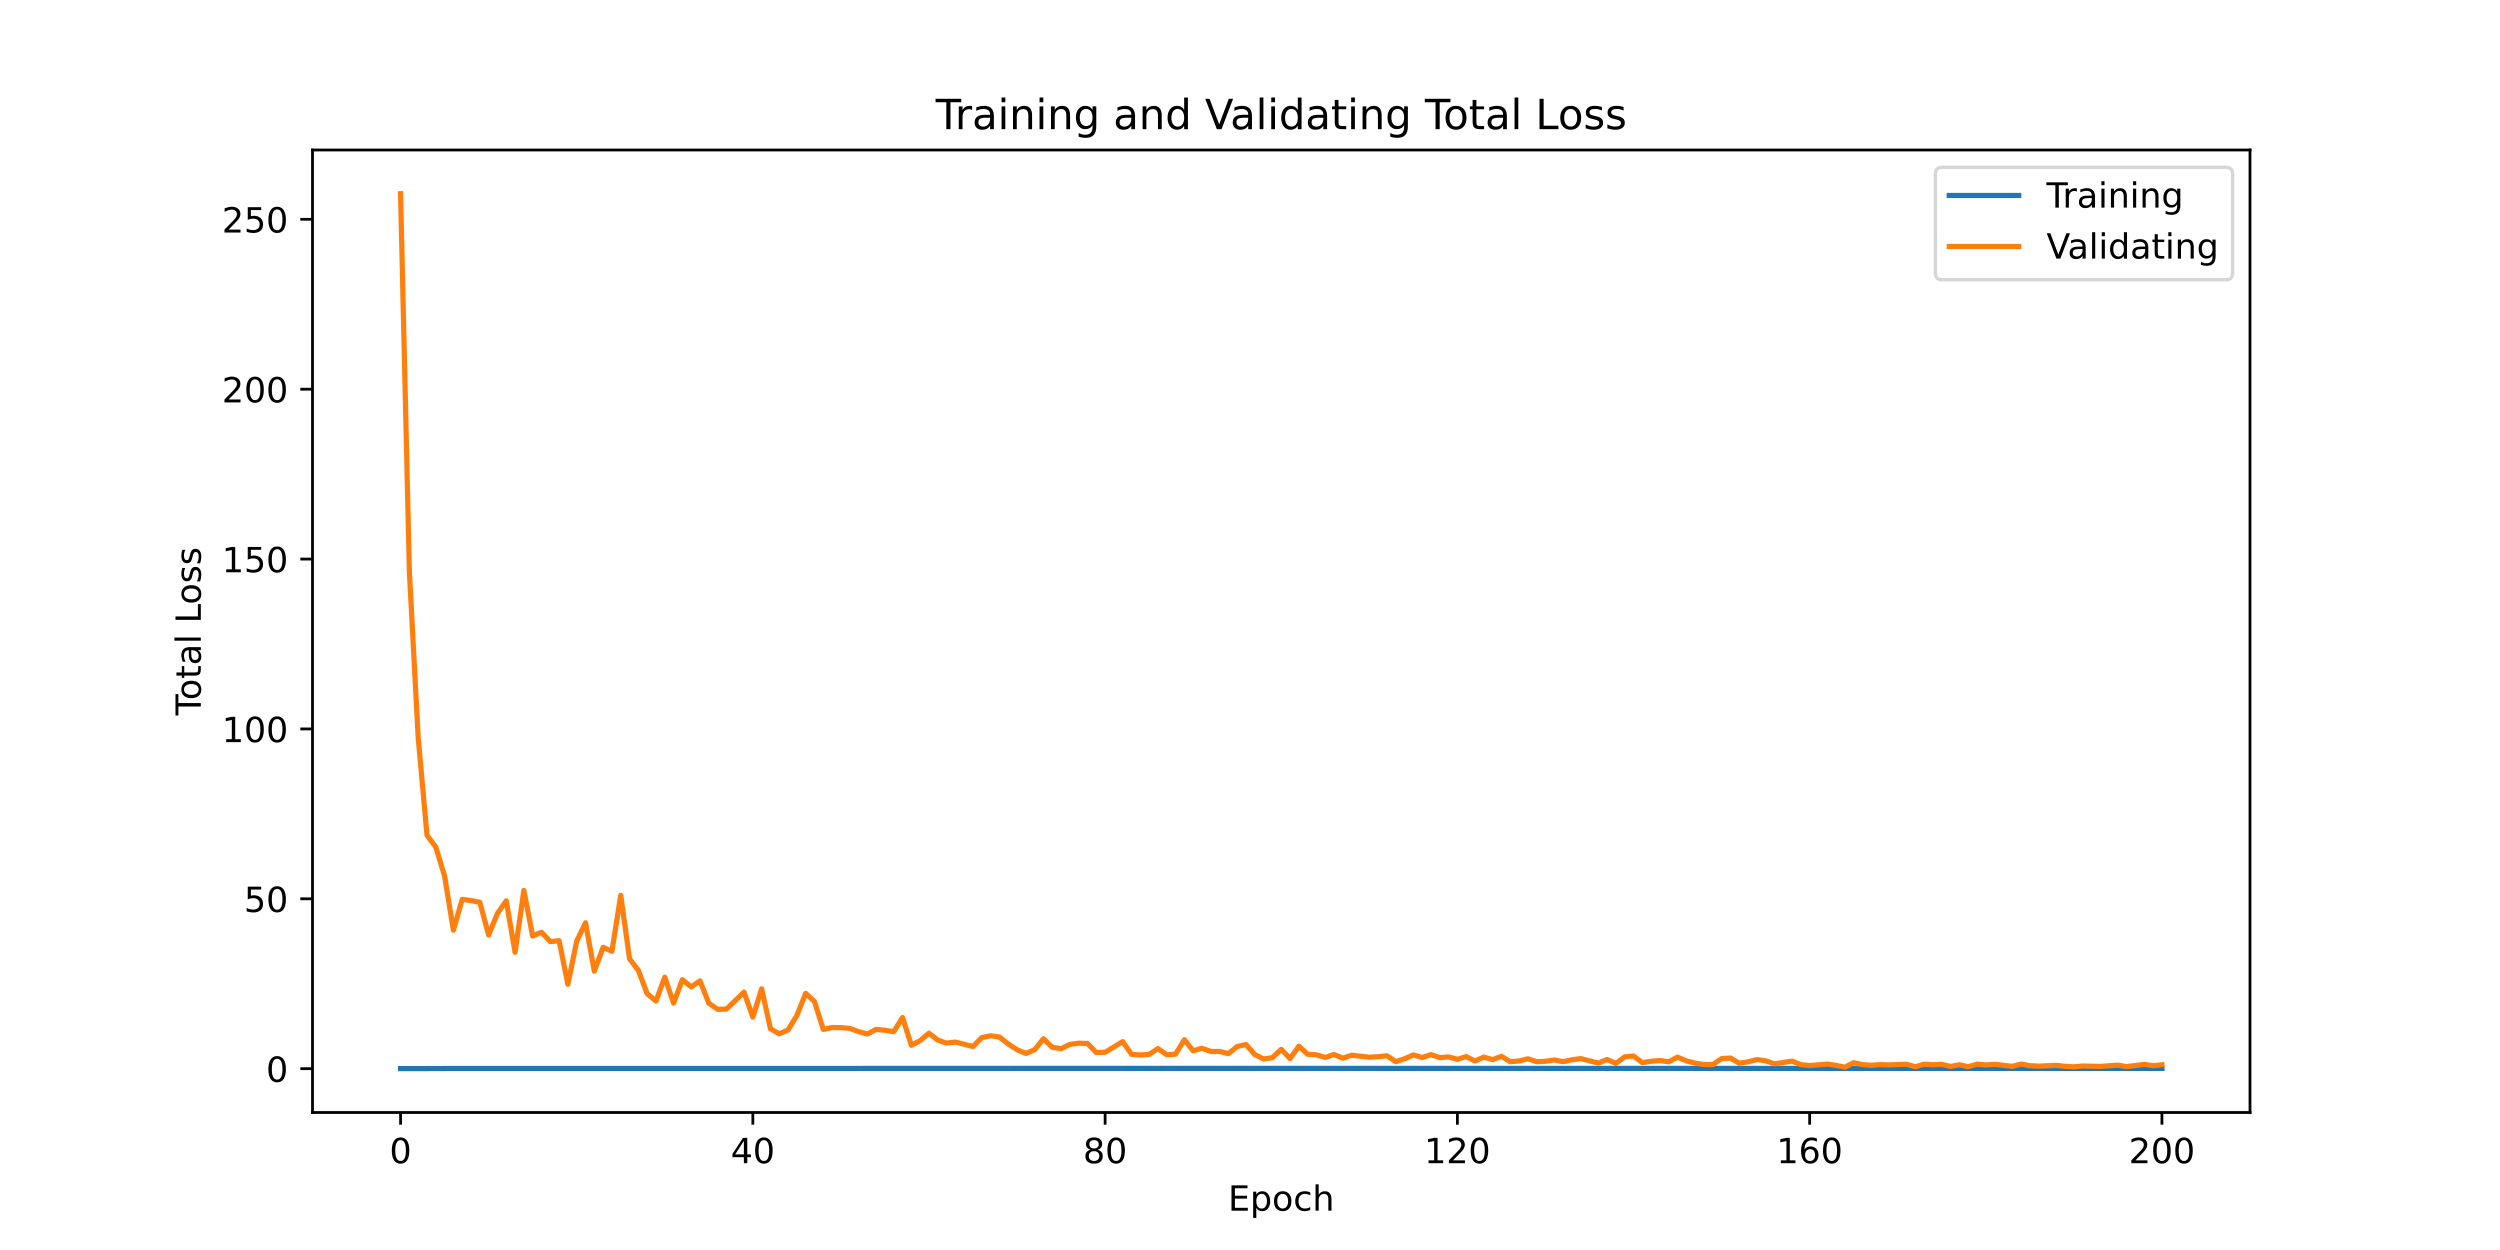
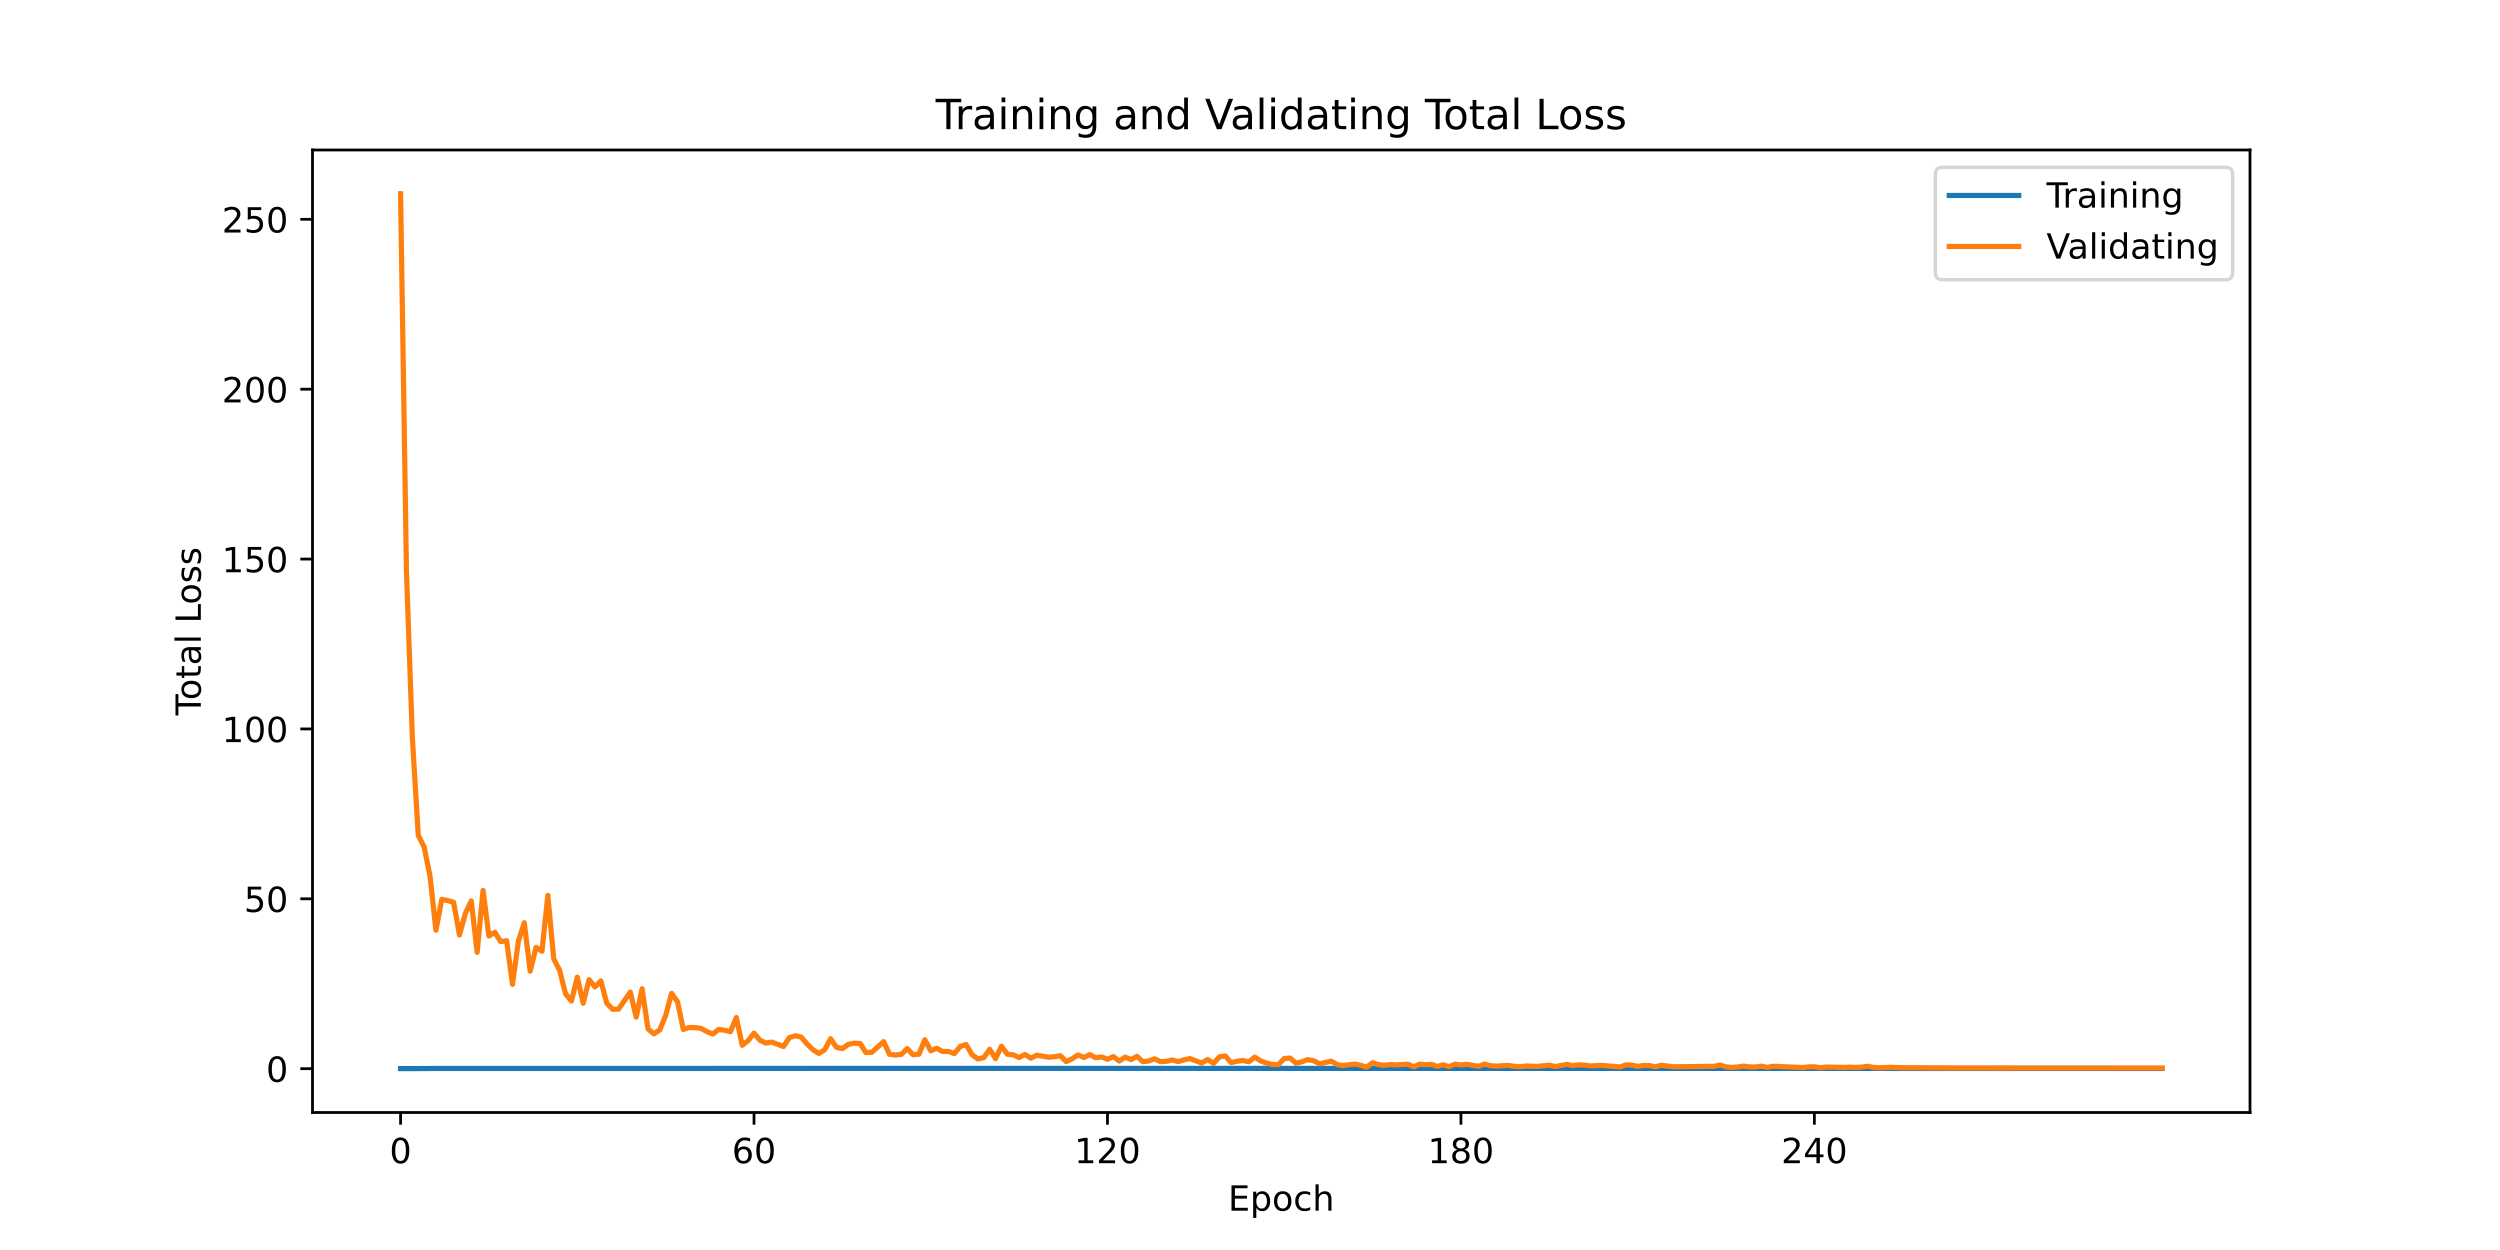
<svg xmlns="http://www.w3.org/2000/svg" xmlns:xlink="http://www.w3.org/1999/xlink" width="720pt" height="360pt" viewBox="0 0 720 360" version="1.1">
  <defs>
    <style type="text/css">*{stroke-linejoin: round; stroke-linecap: butt}</style>
  </defs>
  <g id="figure_1">
    <g id="patch_1">
      <path d="M 0 360  L 720 360  L 720 0  L 0 0  z " style="fill: #ffffff" />
    </g>
    <g id="axes_1">
      <g id="patch_2">
        <path d="M 90 320.4  L 648 320.4  L 648 43.2  L 90 43.2  z " style="fill: #ffffff" />
      </g>
      <g id="matplotlib.axis_1">
        <g id="xtick_1">
          <g id="line2d_1">
            <defs>
-               <path id="md6b6654747" d="M 0 0  L 0 3.5  " style="stroke: #000000; stroke-width: 0.8" />
+               <path id="m1288b225a9" d="M 0 0  L 0 3.5  " style="stroke: #000000; stroke-width: 0.8" />
            </defs>
            <g>
-               <use xlink:href="#md6b6654747" x="115.364" y="320.4" style="stroke: #000000; stroke-width: 0.8" />
+               <use xlink:href="#m1288b225a9" x="115.364" y="320.4" style="stroke: #000000; stroke-width: 0.8" />
            </g>
          </g>
          <g id="text_1">
            <g transform="translate(112.1824 334.9984) scale(0.1 -0.1)">
              <defs>
                <path id="DejaVuSans-30" d="M 2034 4250  Q 1547 4250 1301 3770  Q 1056 3291 1056 2328  Q 1056 1369 1301 889  Q 1547 409 2034 409  Q 2525 409 2770 889  Q 3016 1369 3016 2328  Q 3016 3291 2770 3770  Q 2525 4250 2034 4250  z M 2034 4750  Q 2819 4750 3233 4129  Q 3647 3509 3647 2328  Q 3647 1150 3233 529  Q 2819 -91 2034 -91  Q 1250 -91 836 529  Q 422 1150 422 2328  Q 422 3509 836 4129  Q 1250 4750 2034 4750  z " transform="scale(0.015625)" />
              </defs>
              <use xlink:href="#DejaVuSans-30" />
            </g>
          </g>
        </g>
        <g id="xtick_2">
          <g id="line2d_2">
            <g>
-               <use xlink:href="#md6b6654747" x="216.818" y="320.4" style="stroke: #000000; stroke-width: 0.8" />
+               <use xlink:href="#m1288b225a9" x="217.157" y="320.4" style="stroke: #000000; stroke-width: 0.8" />
            </g>
          </g>
          <g id="text_2">
-             <g transform="translate(210.4557 334.9984) scale(0.1 -0.1)">
-               <defs>
-                 <path id="DejaVuSans-34" d="M 2419 4116  L 825 1625  L 2419 1625  L 2419 4116  z M 2253 4666  L 3047 4666  L 3047 1625  L 3713 1625  L 3713 1100  L 3047 1100  L 3047 0  L 2419 0  L 2419 1100  L 313 1100  L 313 1709  L 2253 4666  z " transform="scale(0.015625)" />
-               </defs>
-               <use xlink:href="#DejaVuSans-34" />
+             <g transform="translate(210.795 334.9984) scale(0.1 -0.1)">
+               <defs>
+                 <path id="DejaVuSans-36" d="M 2113 2584  Q 1688 2584 1439 2293  Q 1191 2003 1191 1497  Q 1191 994 1439 701  Q 1688 409 2113 409  Q 2538 409 2786 701  Q 3034 994 3034 1497  Q 3034 2003 2786 2293  Q 2538 2584 2113 2584  z M 3366 4563  L 3366 3988  Q 3128 4100 2886 4159  Q 2644 4219 2406 4219  Q 1781 4219 1451 3797  Q 1122 3375 1075 2522  Q 1259 2794 1537 2939  Q 1816 3084 2150 3084  Q 2853 3084 3261 2657  Q 3669 2231 3669 1497  Q 3669 778 3244 343  Q 2819 -91 2113 -91  Q 1303 -91 875 529  Q 447 1150 447 2328  Q 447 3434 972 4092  Q 1497 4750 2381 4750  Q 2619 4750 2861 4703  Q 3103 4656 3366 4563  z " transform="scale(0.015625)" />
+               </defs>
+               <use xlink:href="#DejaVuSans-36" />
              <use xlink:href="#DejaVuSans-30" transform="translate(63.62305 0)" />
            </g>
          </g>
        </g>
        <g id="xtick_3">
          <g id="line2d_3">
            <g>
-               <use xlink:href="#md6b6654747" x="318.273" y="320.4" style="stroke: #000000; stroke-width: 0.8" />
+               <use xlink:href="#m1288b225a9" x="318.951" y="320.4" style="stroke: #000000; stroke-width: 0.8" />
            </g>
          </g>
          <g id="text_3">
-             <g transform="translate(311.9102 334.9984) scale(0.1 -0.1)">
-               <defs>
-                 <path id="DejaVuSans-38" d="M 2034 2216  Q 1584 2216 1326 1975  Q 1069 1734 1069 1313  Q 1069 891 1326 650  Q 1584 409 2034 409  Q 2484 409 2743 651  Q 3003 894 3003 1313  Q 3003 1734 2745 1975  Q 2488 2216 2034 2216  z M 1403 2484  Q 997 2584 770 2862  Q 544 3141 544 3541  Q 544 4100 942 4425  Q 1341 4750 2034 4750  Q 2731 4750 3128 4425  Q 3525 4100 3525 3541  Q 3525 3141 3298 2862  Q 3072 2584 2669 2484  Q 3125 2378 3379 2068  Q 3634 1759 3634 1313  Q 3634 634 3220 271  Q 2806 -91 2034 -91  Q 1263 -91 848 271  Q 434 634 434 1313  Q 434 1759 690 2068  Q 947 2378 1403 2484  z M 1172 3481  Q 1172 3119 1398 2916  Q 1625 2713 2034 2713  Q 2441 2713 2670 2916  Q 2900 3119 2900 3481  Q 2900 3844 2670 4047  Q 2441 4250 2034 4250  Q 1625 4250 1398 4047  Q 1172 3844 1172 3481  z " transform="scale(0.015625)" />
-               </defs>
-               <use xlink:href="#DejaVuSans-38" />
-               <use xlink:href="#DejaVuSans-30" transform="translate(63.62305 0)" />
+             <g transform="translate(309.4076 334.9984) scale(0.1 -0.1)">
+               <defs>
+                 <path id="DejaVuSans-31" d="M 794 531  L 1825 531  L 1825 4091  L 703 3866  L 703 4441  L 1819 4666  L 2450 4666  L 2450 531  L 3481 531  L 3481 0  L 794 0  L 794 531  z " transform="scale(0.015625)" />
+                 <path id="DejaVuSans-32" d="M 1228 531  L 3431 531  L 3431 0  L 469 0  L 469 531  Q 828 903 1448 1529  Q 2069 2156 2228 2338  Q 2531 2678 2651 2914  Q 2772 3150 2772 3378  Q 2772 3750 2511 3984  Q 2250 4219 1831 4219  Q 1534 4219 1204 4116  Q 875 4013 500 3803  L 500 4441  Q 881 4594 1212 4672  Q 1544 4750 1819 4750  Q 2544 4750 2975 4387  Q 3406 4025 3406 3419  Q 3406 3131 3298 2873  Q 3191 2616 2906 2266  Q 2828 2175 2409 1742  Q 1991 1309 1228 531  z " transform="scale(0.015625)" />
+               </defs>
+               <use xlink:href="#DejaVuSans-31" />
+               <use xlink:href="#DejaVuSans-32" transform="translate(63.62305 0)" />
+               <use xlink:href="#DejaVuSans-30" transform="translate(127.2461 0)" />
            </g>
          </g>
        </g>
        <g id="xtick_4">
          <g id="line2d_4">
            <g>
-               <use xlink:href="#md6b6654747" x="419.727" y="320.4" style="stroke: #000000; stroke-width: 0.8" />
+               <use xlink:href="#m1288b225a9" x="420.745" y="320.4" style="stroke: #000000; stroke-width: 0.8" />
            </g>
          </g>
          <g id="text_4">
-             <g transform="translate(410.1835 334.9984) scale(0.1 -0.1)">
-               <defs>
-                 <path id="DejaVuSans-31" d="M 794 531  L 1825 531  L 1825 4091  L 703 3866  L 703 4441  L 1819 4666  L 2450 4666  L 2450 531  L 3481 531  L 3481 0  L 794 0  L 794 531  z " transform="scale(0.015625)" />
-                 <path id="DejaVuSans-32" d="M 1228 531  L 3431 531  L 3431 0  L 469 0  L 469 531  Q 828 903 1448 1529  Q 2069 2156 2228 2338  Q 2531 2678 2651 2914  Q 2772 3150 2772 3378  Q 2772 3750 2511 3984  Q 2250 4219 1831 4219  Q 1534 4219 1204 4116  Q 875 4013 500 3803  L 500 4441  Q 881 4594 1212 4672  Q 1544 4750 1819 4750  Q 2544 4750 2975 4387  Q 3406 4025 3406 3419  Q 3406 3131 3298 2873  Q 3191 2616 2906 2266  Q 2828 2175 2409 1742  Q 1991 1309 1228 531  z " transform="scale(0.015625)" />
+             <g transform="translate(411.2015 334.9984) scale(0.1 -0.1)">
+               <defs>
+                 <path id="DejaVuSans-38" d="M 2034 2216  Q 1584 2216 1326 1975  Q 1069 1734 1069 1313  Q 1069 891 1326 650  Q 1584 409 2034 409  Q 2484 409 2743 651  Q 3003 894 3003 1313  Q 3003 1734 2745 1975  Q 2488 2216 2034 2216  z M 1403 2484  Q 997 2584 770 2862  Q 544 3141 544 3541  Q 544 4100 942 4425  Q 1341 4750 2034 4750  Q 2731 4750 3128 4425  Q 3525 4100 3525 3541  Q 3525 3141 3298 2862  Q 3072 2584 2669 2484  Q 3125 2378 3379 2068  Q 3634 1759 3634 1313  Q 3634 634 3220 271  Q 2806 -91 2034 -91  Q 1263 -91 848 271  Q 434 634 434 1313  Q 434 1759 690 2068  Q 947 2378 1403 2484  z M 1172 3481  Q 1172 3119 1398 2916  Q 1625 2713 2034 2713  Q 2441 2713 2670 2916  Q 2900 3119 2900 3481  Q 2900 3844 2670 4047  Q 2441 4250 2034 4250  Q 1625 4250 1398 4047  Q 1172 3844 1172 3481  z " transform="scale(0.015625)" />
              </defs>
              <use xlink:href="#DejaVuSans-31" />
-               <use xlink:href="#DejaVuSans-32" transform="translate(63.62305 0)" />
+               <use xlink:href="#DejaVuSans-38" transform="translate(63.62305 0)" />
              <use xlink:href="#DejaVuSans-30" transform="translate(127.2461 0)" />
            </g>
          </g>
        </g>
        <g id="xtick_5">
          <g id="line2d_5">
            <g>
-               <use xlink:href="#md6b6654747" x="521.182" y="320.4" style="stroke: #000000; stroke-width: 0.8" />
+               <use xlink:href="#m1288b225a9" x="522.539" y="320.4" style="stroke: #000000; stroke-width: 0.8" />
            </g>
          </g>
          <g id="text_5">
-             <g transform="translate(511.6381 334.9984) scale(0.1 -0.1)">
-               <defs>
-                 <path id="DejaVuSans-36" d="M 2113 2584  Q 1688 2584 1439 2293  Q 1191 2003 1191 1497  Q 1191 994 1439 701  Q 1688 409 2113 409  Q 2538 409 2786 701  Q 3034 994 3034 1497  Q 3034 2003 2786 2293  Q 2538 2584 2113 2584  z M 3366 4563  L 3366 3988  Q 3128 4100 2886 4159  Q 2644 4219 2406 4219  Q 1781 4219 1451 3797  Q 1122 3375 1075 2522  Q 1259 2794 1537 2939  Q 1816 3084 2150 3084  Q 2853 3084 3261 2657  Q 3669 2231 3669 1497  Q 3669 778 3244 343  Q 2819 -91 2113 -91  Q 1303 -91 875 529  Q 447 1150 447 2328  Q 447 3434 972 4092  Q 1497 4750 2381 4750  Q 2619 4750 2861 4703  Q 3103 4656 3366 4563  z " transform="scale(0.015625)" />
-               </defs>
-               <use xlink:href="#DejaVuSans-31" />
-               <use xlink:href="#DejaVuSans-36" transform="translate(63.62305 0)" />
-               <use xlink:href="#DejaVuSans-30" transform="translate(127.2461 0)" />
-             </g>
-           </g>
-         </g>
-         <g id="xtick_6">
-           <g id="line2d_6">
-             <g>
-               <use xlink:href="#md6b6654747" x="622.636" y="320.4" style="stroke: #000000; stroke-width: 0.8" />
-             </g>
-           </g>
-           <g id="text_6">
-             <g transform="translate(613.0926 334.9984) scale(0.1 -0.1)">
+             <g transform="translate(512.9953 334.9984) scale(0.1 -0.1)">
+               <defs>
+                 <path id="DejaVuSans-34" d="M 2419 4116  L 825 1625  L 2419 1625  L 2419 4116  z M 2253 4666  L 3047 4666  L 3047 1625  L 3713 1625  L 3713 1100  L 3047 1100  L 3047 0  L 2419 0  L 2419 1100  L 313 1100  L 313 1709  L 2253 4666  z " transform="scale(0.015625)" />
+               </defs>
              <use xlink:href="#DejaVuSans-32" />
-               <use xlink:href="#DejaVuSans-30" transform="translate(63.62305 0)" />
-               <use xlink:href="#DejaVuSans-30" transform="translate(127.2461 0)" />
-             </g>
-           </g>
-         </g>
-         <g id="text_7">
+               <use xlink:href="#DejaVuSans-34" transform="translate(63.62305 0)" />
+               <use xlink:href="#DejaVuSans-30" transform="translate(127.2461 0)" />
+             </g>
+           </g>
+         </g>
+         <g id="text_6">
          <g transform="translate(353.6891 348.6766) scale(0.1 -0.1)">
            <defs>
              <path id="DejaVuSans-45" d="M 628 4666  L 3578 4666  L 3578 4134  L 1259 4134  L 1259 2753  L 3481 2753  L 3481 2222  L 1259 2222  L 1259 531  L 3634 531  L 3634 0  L 628 0  L 628 4666  z " transform="scale(0.015625)" />
              <path id="DejaVuSans-70" d="M 1159 525  L 1159 -1331  L 581 -1331  L 581 3500  L 1159 3500  L 1159 2969  Q 1341 3281 1617 3432  Q 1894 3584 2278 3584  Q 2916 3584 3314 3078  Q 3713 2572 3713 1747  Q 3713 922 3314 415  Q 2916 -91 2278 -91  Q 1894 -91 1617 61  Q 1341 213 1159 525  z M 3116 1747  Q 3116 2381 2855 2742  Q 2594 3103 2138 3103  Q 1681 3103 1420 2742  Q 1159 2381 1159 1747  Q 1159 1113 1420 752  Q 1681 391 2138 391  Q 2594 391 2855 752  Q 3116 1113 3116 1747  z " transform="scale(0.015625)" />
              <path id="DejaVuSans-6f" d="M 1959 3097  Q 1497 3097 1228 2736  Q 959 2375 959 1747  Q 959 1119 1226 758  Q 1494 397 1959 397  Q 2419 397 2687 759  Q 2956 1122 2956 1747  Q 2956 2369 2687 2733  Q 2419 3097 1959 3097  z M 1959 3584  Q 2709 3584 3137 3096  Q 3566 2609 3566 1747  Q 3566 888 3137 398  Q 2709 -91 1959 -91  Q 1206 -91 779 398  Q 353 888 353 1747  Q 353 2609 779 3096  Q 1206 3584 1959 3584  z " transform="scale(0.015625)" />
              <path id="DejaVuSans-63" d="M 3122 3366  L 3122 2828  Q 2878 2963 2633 3030  Q 2388 3097 2138 3097  Q 1578 3097 1268 2742  Q 959 2388 959 1747  Q 959 1106 1268 751  Q 1578 397 2138 397  Q 2388 397 2633 464  Q 2878 531 3122 666  L 3122 134  Q 2881 22 2623 -34  Q 2366 -91 2075 -91  Q 1284 -91 818 406  Q 353 903 353 1747  Q 353 2603 823 3093  Q 1294 3584 2113 3584  Q 2378 3584 2631 3529  Q 2884 3475 3122 3366  z " transform="scale(0.015625)" />
              <path id="DejaVuSans-68" d="M 3513 2113  L 3513 0  L 2938 0  L 2938 2094  Q 2938 2591 2744 2837  Q 2550 3084 2163 3084  Q 1697 3084 1428 2787  Q 1159 2491 1159 1978  L 1159 0  L 581 0  L 581 4863  L 1159 4863  L 1159 2956  Q 1366 3272 1645 3428  Q 1925 3584 2291 3584  Q 2894 3584 3203 3211  Q 3513 2838 3513 2113  z " transform="scale(0.015625)" />
            </defs>
            <use xlink:href="#DejaVuSans-45" />
            <use xlink:href="#DejaVuSans-70" transform="translate(63.18359 0)" />
            <use xlink:href="#DejaVuSans-6f" transform="translate(126.6602 0)" />
            <use xlink:href="#DejaVuSans-63" transform="translate(187.8418 0)" />
            <use xlink:href="#DejaVuSans-68" transform="translate(242.8223 0)" />
          </g>
        </g>
      </g>
      <g id="matplotlib.axis_2">
        <g id="ytick_1">
-           <g id="line2d_7">
+           <g id="line2d_6">
            <defs>
-               <path id="m0239dfe356" d="M 0 0  L -3.5 0  " style="stroke: #000000; stroke-width: 0.8" />
+               <path id="m88deb7263e" d="M 0 0  L -3.5 0  " style="stroke: #000000; stroke-width: 0.8" />
            </defs>
            <g>
-               <use xlink:href="#m0239dfe356" x="90" y="307.774" style="stroke: #000000; stroke-width: 0.8" />
-             </g>
-           </g>
-           <g id="text_8">
+               <use xlink:href="#m88deb7263e" x="90" y="307.774" style="stroke: #000000; stroke-width: 0.8" />
+             </g>
+           </g>
+           <g id="text_7">
            <g transform="translate(76.6375 311.5735) scale(0.1 -0.1)">
              <use xlink:href="#DejaVuSans-30" />
            </g>
          </g>
        </g>
        <g id="ytick_2">
-           <g id="line2d_8">
-             <g>
-               <use xlink:href="#m0239dfe356" x="90" y="258.852" style="stroke: #000000; stroke-width: 0.8" />
-             </g>
-           </g>
-           <g id="text_9">
+           <g id="line2d_7">
+             <g>
+               <use xlink:href="#m88deb7263e" x="90" y="258.852" style="stroke: #000000; stroke-width: 0.8" />
+             </g>
+           </g>
+           <g id="text_8">
            <g transform="translate(70.275 262.6509) scale(0.1 -0.1)">
              <defs>
                <path id="DejaVuSans-35" d="M 691 4666  L 3169 4666  L 3169 4134  L 1269 4134  L 1269 2991  Q 1406 3038 1543 3061  Q 1681 3084 1819 3084  Q 2600 3084 3056 2656  Q 3513 2228 3513 1497  Q 3513 744 3044 326  Q 2575 -91 1722 -91  Q 1428 -91 1123 -41  Q 819 9 494 109  L 494 744  Q 775 591 1075 516  Q 1375 441 1709 441  Q 2250 441 2565 725  Q 2881 1009 2881 1497  Q 2881 1984 2565 2268  Q 2250 2553 1709 2553  Q 1456 2553 1204 2497  Q 953 2441 691 2322  L 691 4666  z " transform="scale(0.015625)" />
              </defs>
              <use xlink:href="#DejaVuSans-35" />
              <use xlink:href="#DejaVuSans-30" transform="translate(63.62305 0)" />
            </g>
          </g>
        </g>
        <g id="ytick_3">
-           <g id="line2d_9">
-             <g>
-               <use xlink:href="#m0239dfe356" x="90" y="209.929" style="stroke: #000000; stroke-width: 0.8" />
-             </g>
-           </g>
-           <g id="text_10">
+           <g id="line2d_8">
+             <g>
+               <use xlink:href="#m88deb7263e" x="90" y="209.929" style="stroke: #000000; stroke-width: 0.8" />
+             </g>
+           </g>
+           <g id="text_9">
            <g transform="translate(63.9125 213.7283) scale(0.1 -0.1)">
              <use xlink:href="#DejaVuSans-31" />
              <use xlink:href="#DejaVuSans-30" transform="translate(63.62305 0)" />
              <use xlink:href="#DejaVuSans-30" transform="translate(127.2461 0)" />
            </g>
          </g>
        </g>
        <g id="ytick_4">
-           <g id="line2d_10">
-             <g>
-               <use xlink:href="#m0239dfe356" x="90" y="161.007" style="stroke: #000000; stroke-width: 0.8" />
-             </g>
-           </g>
-           <g id="text_11">
+           <g id="line2d_9">
+             <g>
+               <use xlink:href="#m88deb7263e" x="90" y="161.007" style="stroke: #000000; stroke-width: 0.8" />
+             </g>
+           </g>
+           <g id="text_10">
            <g transform="translate(63.9125 164.8058) scale(0.1 -0.1)">
              <use xlink:href="#DejaVuSans-31" />
              <use xlink:href="#DejaVuSans-35" transform="translate(63.62305 0)" />
              <use xlink:href="#DejaVuSans-30" transform="translate(127.2461 0)" />
            </g>
          </g>
        </g>
        <g id="ytick_5">
-           <g id="line2d_11">
-             <g>
-               <use xlink:href="#m0239dfe356" x="90" y="112.084" style="stroke: #000000; stroke-width: 0.8" />
-             </g>
-           </g>
-           <g id="text_12">
+           <g id="line2d_10">
+             <g>
+               <use xlink:href="#m88deb7263e" x="90" y="112.084" style="stroke: #000000; stroke-width: 0.8" />
+             </g>
+           </g>
+           <g id="text_11">
            <g transform="translate(63.9125 115.8832) scale(0.1 -0.1)">
              <use xlink:href="#DejaVuSans-32" />
              <use xlink:href="#DejaVuSans-30" transform="translate(63.62305 0)" />
              <use xlink:href="#DejaVuSans-30" transform="translate(127.2461 0)" />
            </g>
          </g>
        </g>
        <g id="ytick_6">
-           <g id="line2d_12">
-             <g>
-               <use xlink:href="#m0239dfe356" x="90" y="63.161" style="stroke: #000000; stroke-width: 0.8" />
-             </g>
-           </g>
-           <g id="text_13">
+           <g id="line2d_11">
+             <g>
+               <use xlink:href="#m88deb7263e" x="90" y="63.161" style="stroke: #000000; stroke-width: 0.8" />
+             </g>
+           </g>
+           <g id="text_12">
            <g transform="translate(63.9125 66.96064) scale(0.1 -0.1)">
              <use xlink:href="#DejaVuSans-32" />
              <use xlink:href="#DejaVuSans-35" transform="translate(63.62305 0)" />
              <use xlink:href="#DejaVuSans-30" transform="translate(127.2461 0)" />
            </g>
          </g>
        </g>
-         <g id="text_14">
+         <g id="text_13">
          <g transform="translate(57.83281 206.0328) rotate(-90) scale(0.1 -0.1)">
            <defs>
              <path id="DejaVuSans-54" d="M -19 4666  L 3928 4666  L 3928 4134  L 2272 4134  L 2272 0  L 1638 0  L 1638 4134  L -19 4134  L -19 4666  z " transform="scale(0.015625)" />
              <path id="DejaVuSans-74" d="M 1172 4494  L 1172 3500  L 2356 3500  L 2356 3053  L 1172 3053  L 1172 1153  Q 1172 725 1289 603  Q 1406 481 1766 481  L 2356 481  L 2356 0  L 1766 0  Q 1100 0 847 248  Q 594 497 594 1153  L 594 3053  L 172 3053  L 172 3500  L 594 3500  L 594 4494  L 1172 4494  z " transform="scale(0.015625)" />
              <path id="DejaVuSans-61" d="M 2194 1759  Q 1497 1759 1228 1600  Q 959 1441 959 1056  Q 959 750 1161 570  Q 1363 391 1709 391  Q 2188 391 2477 730  Q 2766 1069 2766 1631  L 2766 1759  L 2194 1759  z M 3341 1997  L 3341 0  L 2766 0  L 2766 531  Q 2569 213 2275 61  Q 1981 -91 1556 -91  Q 1019 -91 701 211  Q 384 513 384 1019  Q 384 1609 779 1909  Q 1175 2209 1959 2209  L 2766 2209  L 2766 2266  Q 2766 2663 2505 2880  Q 2244 3097 1772 3097  Q 1472 3097 1187 3025  Q 903 2953 641 2809  L 641 3341  Q 956 3463 1253 3523  Q 1550 3584 1831 3584  Q 2591 3584 2966 3190  Q 3341 2797 3341 1997  z " transform="scale(0.015625)" />
              <path id="DejaVuSans-6c" d="M 603 4863  L 1178 4863  L 1178 0  L 603 0  L 603 4863  z " transform="scale(0.015625)" />
              <path id="DejaVuSans-20" transform="scale(0.015625)" />
              <path id="DejaVuSans-4c" d="M 628 4666  L 1259 4666  L 1259 531  L 3531 531  L 3531 0  L 628 0  L 628 4666  z " transform="scale(0.015625)" />
              <path id="DejaVuSans-73" d="M 2834 3397  L 2834 2853  Q 2591 2978 2328 3040  Q 2066 3103 1784 3103  Q 1356 3103 1142 2972  Q 928 2841 928 2578  Q 928 2378 1081 2264  Q 1234 2150 1697 2047  L 1894 2003  Q 2506 1872 2764 1633  Q 3022 1394 3022 966  Q 3022 478 2636 193  Q 2250 -91 1575 -91  Q 1294 -91 989 -36  Q 684 19 347 128  L 347 722  Q 666 556 975 473  Q 1284 391 1588 391  Q 1994 391 2212 530  Q 2431 669 2431 922  Q 2431 1156 2273 1281  Q 2116 1406 1581 1522  L 1381 1569  Q 847 1681 609 1914  Q 372 2147 372 2553  Q 372 3047 722 3315  Q 1072 3584 1716 3584  Q 2034 3584 2315 3537  Q 2597 3491 2834 3397  z " transform="scale(0.015625)" />
            </defs>
            <use xlink:href="#DejaVuSans-54" />
            <use xlink:href="#DejaVuSans-6f" transform="translate(44.08398 0)" />
            <use xlink:href="#DejaVuSans-74" transform="translate(105.2656 0)" />
            <use xlink:href="#DejaVuSans-61" transform="translate(144.4746 0)" />
            <use xlink:href="#DejaVuSans-6c" transform="translate(205.7539 0)" />
            <use xlink:href="#DejaVuSans-20" transform="translate(233.5371 0)" />
            <use xlink:href="#DejaVuSans-4c" transform="translate(265.3242 0)" />
            <use xlink:href="#DejaVuSans-6f" transform="translate(319.2871 0)" />
            <use xlink:href="#DejaVuSans-73" transform="translate(380.4688 0)" />
            <use xlink:href="#DejaVuSans-73" transform="translate(432.5684 0)" />
          </g>
        </g>
      </g>
+       <g id="line2d_12">
+         <path d="M 115.364 307.754  L 118.757 307.756  L 125.543 307.719  L 330.827 307.696  L 622.636 307.711  L 622.636 307.711  " clip-path="url(#pf2238ff42c)" style="fill: none; stroke: #1f77b4; stroke-width: 1.5; stroke-linecap: square" />
+       </g>
      <g id="line2d_13">
-         <path d="M 115.364 307.754  L 120.436 307.756  L 130.582 307.719  L 437.482 307.696  L 622.636 307.69  L 622.636 307.69  " clip-path="url(#pa690ac26b9)" style="fill: none; stroke: #1f77b4; stroke-width: 1.5; stroke-linecap: square" />
-       </g>
-       <g id="line2d_14">
-         <path d="M 115.364 55.8  L 117.9 164.557  L 120.436 212.388  L 122.973 240.534  L 125.509 243.96  L 128.045 252.296  L 130.582 267.894  L 133.118 259.016  L 135.655 259.364  L 138.191 259.855  L 140.727 269.273  L 143.264 263.07  L 145.8 259.444  L 148.336 274.272  L 150.873 256.465  L 153.409 269.575  L 155.945 268.48  L 158.482 271.187  L 161.018 270.917  L 163.555 283.482  L 166.091 271.062  L 168.627 265.759  L 171.164 279.695  L 173.7 272.848  L 176.236 273.961  L 178.773 257.863  L 181.309 276.138  L 183.845 279.459  L 186.382 286.187  L 188.918 288.31  L 191.455 281.428  L 193.991 288.915  L 196.527 282.141  L 199.064 284.229  L 201.6 282.492  L 204.136 288.925  L 206.673 290.679  L 209.209 290.62  L 214.282 285.741  L 216.818 292.94  L 219.355 284.772  L 221.891 296.291  L 224.427 297.754  L 226.964 296.622  L 229.5 292.469  L 232.036 286.094  L 234.573 288.452  L 237.109 296.464  L 239.645 295.927  L 242.182 295.961  L 244.718 296.176  L 247.255 297.095  L 249.791 297.805  L 252.327 296.476  L 254.864 296.711  L 257.4 297.113  L 259.936 293.039  L 262.473 301.047  L 265.009 299.704  L 267.545 297.56  L 270.082 299.568  L 272.618 300.411  L 275.155 300.119  L 280.227 301.39  L 282.764 298.822  L 285.3 298.309  L 287.836 298.674  L 290.373 300.662  L 292.909 302.306  L 295.445 303.393  L 297.982 302.323  L 300.518 299.156  L 303.055 301.625  L 305.591 302.012  L 308.127 300.781  L 310.664 300.442  L 313.2 300.526  L 315.736 303.131  L 318.273 303.049  L 323.345 299.993  L 325.882 303.633  L 328.418 303.842  L 330.955 303.662  L 333.491 301.988  L 336.027 303.764  L 338.564 303.602  L 341.1 299.441  L 343.636 302.622  L 346.173 301.893  L 348.709 302.822  L 351.245 302.818  L 353.782 303.442  L 356.318 301.387  L 358.855 300.834  L 361.391 303.728  L 363.927 304.986  L 366.464 304.609  L 369 302.2  L 371.536 304.879  L 374.073 301.306  L 376.609 303.616  L 379.145 303.791  L 381.682 304.544  L 384.218 303.689  L 386.755 304.759  L 389.291 303.902  L 394.364 304.481  L 396.9 304.343  L 399.436 304.06  L 401.973 305.751  L 404.509 304.936  L 407.045 303.819  L 409.582 304.561  L 412.118 303.729  L 414.655 304.609  L 417.191 304.395  L 419.727 305.079  L 422.264 304.304  L 424.8 305.576  L 427.336 304.447  L 429.873 305.17  L 432.409 304.226  L 434.945 305.759  L 437.482 305.566  L 440.018 304.933  L 442.555 305.76  L 445.091 305.649  L 447.627 305.277  L 450.164 305.757  L 452.7 305.234  L 455.236 304.871  L 460.309 306.169  L 462.845 305.135  L 465.382 306.251  L 467.918 304.373  L 470.455 304.119  L 472.991 306.041  L 475.527 305.635  L 478.064 305.428  L 480.6 305.801  L 483.136 304.455  L 485.673 305.536  L 488.209 306.176  L 490.745 306.578  L 493.282 306.612  L 495.818 304.868  L 498.355 304.714  L 500.891 306.201  L 503.427 305.807  L 505.964 305.164  L 508.5 305.499  L 511.036 306.382  L 516.109 305.606  L 518.645 306.62  L 521.182 306.871  L 526.255 306.45  L 528.791 306.819  L 531.327 307.355  L 533.864 306.059  L 536.4 306.615  L 538.936 306.802  L 541.473 306.604  L 544.009 306.685  L 549.082 306.485  L 551.618 307.248  L 554.155 306.467  L 556.691 306.643  L 559.227 306.54  L 561.764 307.125  L 564.3 306.65  L 566.836 307.217  L 569.373 306.462  L 571.909 306.698  L 574.445 306.517  L 579.518 307.102  L 582.055 306.443  L 584.591 306.915  L 587.127 307.046  L 592.2 306.826  L 594.736 307.097  L 597.273 307.246  L 599.809 307.013  L 604.882 307.122  L 609.955 306.759  L 612.491 307.184  L 617.564 306.537  L 620.1 306.917  L 622.636 306.662  L 622.636 306.662  " clip-path="url(#pa690ac26b9)" style="fill: none; stroke: #ff7f0e; stroke-width: 1.5; stroke-linecap: square" />
+         <path d="M 115.364 55.8  L 117.06 164.557  L 118.757 212.388  L 120.453 240.534  L 122.15 243.96  L 123.846 252.296  L 125.543 267.894  L 127.24 259.016  L 128.936 259.364  L 130.633 259.855  L 132.329 269.273  L 134.026 263.07  L 135.722 259.444  L 137.419 274.272  L 139.116 256.465  L 140.812 269.575  L 142.509 268.48  L 144.205 271.187  L 145.902 270.917  L 147.598 283.482  L 149.295 271.062  L 150.991 265.759  L 152.688 279.695  L 154.385 272.848  L 156.081 273.961  L 157.778 257.863  L 159.474 276.138  L 161.171 279.459  L 162.867 286.187  L 164.564 288.31  L 166.261 281.428  L 167.957 288.915  L 169.654 282.141  L 171.35 284.229  L 173.047 282.492  L 174.743 288.925  L 176.44 290.679  L 178.137 290.62  L 181.53 285.741  L 183.226 292.94  L 184.923 284.772  L 186.619 296.291  L 188.316 297.754  L 190.012 296.622  L 191.709 292.469  L 193.406 286.094  L 195.102 288.452  L 196.799 296.464  L 198.495 295.927  L 200.192 295.961  L 201.888 296.176  L 203.585 297.095  L 205.282 297.805  L 206.978 296.476  L 208.675 296.711  L 210.371 297.113  L 212.068 293.039  L 213.764 301.047  L 215.461 299.704  L 217.157 297.56  L 218.854 299.568  L 220.551 300.411  L 222.247 300.119  L 225.64 301.39  L 227.337 298.822  L 229.033 298.309  L 230.73 298.674  L 232.427 300.662  L 234.123 302.306  L 235.82 303.393  L 237.516 302.323  L 239.213 299.156  L 240.909 301.625  L 242.606 302.012  L 244.303 300.781  L 245.999 300.442  L 247.696 300.526  L 249.392 303.131  L 251.089 303.049  L 254.482 299.993  L 256.178 303.633  L 257.875 303.842  L 259.572 303.662  L 261.268 301.988  L 262.965 303.764  L 264.661 303.602  L 266.358 299.441  L 268.054 302.622  L 269.751 301.893  L 271.448 302.822  L 273.144 302.818  L 274.841 303.442  L 276.537 301.387  L 278.234 300.834  L 279.93 303.728  L 281.627 304.986  L 283.324 304.609  L 285.02 302.2  L 286.717 304.879  L 288.413 301.306  L 290.11 303.616  L 291.806 303.791  L 293.503 304.544  L 295.199 303.689  L 296.896 304.759  L 298.593 303.902  L 301.986 304.481  L 303.682 304.343  L 305.379 304.06  L 307.075 305.751  L 308.772 304.936  L 310.469 303.819  L 312.165 304.561  L 313.862 303.729  L 315.558 304.609  L 317.255 304.395  L 318.951 305.079  L 320.648 304.304  L 322.344 305.576  L 324.041 304.447  L 325.738 305.17  L 327.434 304.226  L 329.131 305.759  L 330.827 305.566  L 332.524 304.933  L 334.22 305.76  L 335.917 305.649  L 337.614 305.277  L 339.31 305.757  L 341.007 305.234  L 342.703 304.871  L 346.096 306.169  L 347.793 305.135  L 349.49 306.251  L 351.186 304.373  L 352.883 304.119  L 354.579 306.041  L 356.276 305.635  L 357.972 305.428  L 359.669 305.801  L 361.365 304.455  L 363.062 305.536  L 364.759 306.176  L 366.455 306.578  L 368.152 306.612  L 369.848 304.868  L 371.545 304.714  L 373.241 306.201  L 374.938 305.807  L 376.635 305.164  L 378.331 305.499  L 380.028 306.382  L 383.421 305.606  L 385.117 306.62  L 386.814 306.871  L 390.207 306.45  L 391.904 306.819  L 393.6 307.355  L 395.297 306.059  L 396.993 306.615  L 398.69 306.802  L 400.386 306.604  L 402.083 306.685  L 405.476 306.485  L 407.173 307.248  L 408.869 306.467  L 410.566 306.643  L 412.262 306.54  L 413.959 307.125  L 415.656 306.65  L 417.352 307.217  L 419.049 306.462  L 420.745 306.698  L 422.442 306.517  L 425.835 307.102  L 427.531 306.443  L 429.228 306.915  L 430.925 307.046  L 434.318 306.826  L 436.014 307.097  L 437.711 307.246  L 439.407 307.013  L 442.801 307.122  L 446.194 306.759  L 447.89 307.184  L 451.283 306.537  L 452.98 306.917  L 454.676 306.662  L 456.373 306.762  L 458.07 306.985  L 461.463 306.842  L 466.552 307.291  L 468.249 306.685  L 469.946 306.761  L 471.642 307.118  L 473.339 306.844  L 475.035 306.893  L 476.732 307.262  L 478.428 306.797  L 481.822 307.231  L 493.697 307.104  L 495.394 306.722  L 497.091 307.265  L 498.787 307.414  L 500.484 307.295  L 502.18 307.045  L 503.877 307.265  L 505.573 307.287  L 507.27 307.053  L 508.967 307.413  L 510.663 307.083  L 519.146 307.453  L 520.843 307.269  L 522.539 307.225  L 524.236 307.515  L 525.932 307.31  L 531.022 307.416  L 532.718 307.347  L 534.415 307.417  L 536.112 307.335  L 537.808 307.088  L 539.505 307.414  L 541.201 307.518  L 544.594 307.387  L 547.988 307.525  L 553.077 307.525  L 561.56 307.583  L 597.188 307.608  L 622.636 307.611  L 622.636 307.611  " clip-path="url(#pf2238ff42c)" style="fill: none; stroke: #ff7f0e; stroke-width: 1.5; stroke-linecap: square" />
      </g>
      <g id="patch_3">
        <path d="M 90 320.4  L 90 43.2  " style="fill: none; stroke: #000000; stroke-width: 0.8; stroke-linejoin: miter; stroke-linecap: square" />
      </g>
      <g id="patch_4">
        <path d="M 648 320.4  L 648 43.2  " style="fill: none; stroke: #000000; stroke-width: 0.8; stroke-linejoin: miter; stroke-linecap: square" />
      </g>
      <g id="patch_5">
        <path d="M 90 320.4  L 648 320.4  " style="fill: none; stroke: #000000; stroke-width: 0.8; stroke-linejoin: miter; stroke-linecap: square" />
      </g>
      <g id="patch_6">
        <path d="M 90 43.2  L 648 43.2  " style="fill: none; stroke: #000000; stroke-width: 0.8; stroke-linejoin: miter; stroke-linecap: square" />
      </g>
-       <g id="text_15">
+       <g id="text_14">
        <g transform="translate(269.4741 37.2) scale(0.12 -0.12)">
          <defs>
            <path id="DejaVuSans-72" d="M 2631 2963  Q 2534 3019 2420 3045  Q 2306 3072 2169 3072  Q 1681 3072 1420 2755  Q 1159 2438 1159 1844  L 1159 0  L 581 0  L 581 3500  L 1159 3500  L 1159 2956  Q 1341 3275 1631 3429  Q 1922 3584 2338 3584  Q 2397 3584 2469 3576  Q 2541 3569 2628 3553  L 2631 2963  z " transform="scale(0.015625)" />
            <path id="DejaVuSans-69" d="M 603 3500  L 1178 3500  L 1178 0  L 603 0  L 603 3500  z M 603 4863  L 1178 4863  L 1178 4134  L 603 4134  L 603 4863  z " transform="scale(0.015625)" />
            <path id="DejaVuSans-6e" d="M 3513 2113  L 3513 0  L 2938 0  L 2938 2094  Q 2938 2591 2744 2837  Q 2550 3084 2163 3084  Q 1697 3084 1428 2787  Q 1159 2491 1159 1978  L 1159 0  L 581 0  L 581 3500  L 1159 3500  L 1159 2956  Q 1366 3272 1645 3428  Q 1925 3584 2291 3584  Q 2894 3584 3203 3211  Q 3513 2838 3513 2113  z " transform="scale(0.015625)" />
            <path id="DejaVuSans-67" d="M 2906 1791  Q 2906 2416 2648 2759  Q 2391 3103 1925 3103  Q 1463 3103 1205 2759  Q 947 2416 947 1791  Q 947 1169 1205 825  Q 1463 481 1925 481  Q 2391 481 2648 825  Q 2906 1169 2906 1791  z M 3481 434  Q 3481 -459 3084 -895  Q 2688 -1331 1869 -1331  Q 1566 -1331 1297 -1286  Q 1028 -1241 775 -1147  L 775 -588  Q 1028 -725 1275 -790  Q 1522 -856 1778 -856  Q 2344 -856 2625 -561  Q 2906 -266 2906 331  L 2906 616  Q 2728 306 2450 153  Q 2172 0 1784 0  Q 1141 0 747 490  Q 353 981 353 1791  Q 353 2603 747 3093  Q 1141 3584 1784 3584  Q 2172 3584 2450 3431  Q 2728 3278 2906 2969  L 2906 3500  L 3481 3500  L 3481 434  z " transform="scale(0.015625)" />
            <path id="DejaVuSans-64" d="M 2906 2969  L 2906 4863  L 3481 4863  L 3481 0  L 2906 0  L 2906 525  Q 2725 213 2448 61  Q 2172 -91 1784 -91  Q 1150 -91 751 415  Q 353 922 353 1747  Q 353 2572 751 3078  Q 1150 3584 1784 3584  Q 2172 3584 2448 3432  Q 2725 3281 2906 2969  z M 947 1747  Q 947 1113 1208 752  Q 1469 391 1925 391  Q 2381 391 2643 752  Q 2906 1113 2906 1747  Q 2906 2381 2643 2742  Q 2381 3103 1925 3103  Q 1469 3103 1208 2742  Q 947 2381 947 1747  z " transform="scale(0.015625)" />
            <path id="DejaVuSans-56" d="M 1831 0  L 50 4666  L 709 4666  L 2188 738  L 3669 4666  L 4325 4666  L 2547 0  L 1831 0  z " transform="scale(0.015625)" />
          </defs>
          <use xlink:href="#DejaVuSans-54" />
          <use xlink:href="#DejaVuSans-72" transform="translate(46.33398 0)" />
          <use xlink:href="#DejaVuSans-61" transform="translate(87.44727 0)" />
          <use xlink:href="#DejaVuSans-69" transform="translate(148.7266 0)" />
          <use xlink:href="#DejaVuSans-6e" transform="translate(176.5098 0)" />
          <use xlink:href="#DejaVuSans-69" transform="translate(239.8887 0)" />
          <use xlink:href="#DejaVuSans-6e" transform="translate(267.6719 0)" />
          <use xlink:href="#DejaVuSans-67" transform="translate(331.0508 0)" />
          <use xlink:href="#DejaVuSans-20" transform="translate(394.5273 0)" />
          <use xlink:href="#DejaVuSans-61" transform="translate(426.3145 0)" />
          <use xlink:href="#DejaVuSans-6e" transform="translate(487.5938 0)" />
          <use xlink:href="#DejaVuSans-64" transform="translate(550.9727 0)" />
          <use xlink:href="#DejaVuSans-20" transform="translate(614.4492 0)" />
          <use xlink:href="#DejaVuSans-56" transform="translate(646.2363 0)" />
          <use xlink:href="#DejaVuSans-61" transform="translate(706.8945 0)" />
          <use xlink:href="#DejaVuSans-6c" transform="translate(768.1738 0)" />
          <use xlink:href="#DejaVuSans-69" transform="translate(795.957 0)" />
          <use xlink:href="#DejaVuSans-64" transform="translate(823.7402 0)" />
          <use xlink:href="#DejaVuSans-61" transform="translate(887.2168 0)" />
          <use xlink:href="#DejaVuSans-74" transform="translate(948.4961 0)" />
          <use xlink:href="#DejaVuSans-69" transform="translate(987.7051 0)" />
          <use xlink:href="#DejaVuSans-6e" transform="translate(1015.488 0)" />
          <use xlink:href="#DejaVuSans-67" transform="translate(1078.867 0)" />
          <use xlink:href="#DejaVuSans-20" transform="translate(1142.344 0)" />
          <use xlink:href="#DejaVuSans-54" transform="translate(1174.131 0)" />
          <use xlink:href="#DejaVuSans-6f" transform="translate(1218.215 0)" />
          <use xlink:href="#DejaVuSans-74" transform="translate(1279.396 0)" />
          <use xlink:href="#DejaVuSans-61" transform="translate(1318.605 0)" />
          <use xlink:href="#DejaVuSans-6c" transform="translate(1379.885 0)" />
          <use xlink:href="#DejaVuSans-20" transform="translate(1407.668 0)" />
          <use xlink:href="#DejaVuSans-4c" transform="translate(1439.455 0)" />
          <use xlink:href="#DejaVuSans-6f" transform="translate(1493.418 0)" />
          <use xlink:href="#DejaVuSans-73" transform="translate(1554.6 0)" />
          <use xlink:href="#DejaVuSans-73" transform="translate(1606.699 0)" />
        </g>
      </g>
      <g id="legend_1">
        <g id="patch_7">
          <path d="M 559.389 80.556  L 641 80.556  Q 643 80.556 643 78.556  L 643 50.2  Q 643 48.2 641 48.2  L 559.389 48.2  Q 557.389 48.2 557.389 50.2  L 557.389 78.556  Q 557.389 80.556 559.389 80.556  z " style="fill: #ffffff; opacity: 0.8; stroke: #cccccc; stroke-linejoin: miter" />
        </g>
-         <g id="line2d_15">
+         <g id="line2d_14">
          <path d="M 561.389 56.298  L 571.389 56.298  L 581.389 56.298  " style="fill: none; stroke: #1f77b4; stroke-width: 1.5; stroke-linecap: square" />
        </g>
-         <g id="text_16">
+         <g id="text_15">
          <g transform="translate(589.3891 59.79844) scale(0.1 -0.1)">
            <use xlink:href="#DejaVuSans-54" />
            <use xlink:href="#DejaVuSans-72" transform="translate(46.33398 0)" />
            <use xlink:href="#DejaVuSans-61" transform="translate(87.44727 0)" />
            <use xlink:href="#DejaVuSans-69" transform="translate(148.7266 0)" />
            <use xlink:href="#DejaVuSans-6e" transform="translate(176.5098 0)" />
            <use xlink:href="#DejaVuSans-69" transform="translate(239.8887 0)" />
            <use xlink:href="#DejaVuSans-6e" transform="translate(267.6719 0)" />
            <use xlink:href="#DejaVuSans-67" transform="translate(331.0508 0)" />
          </g>
        </g>
-         <g id="line2d_16">
+         <g id="line2d_15">
          <path d="M 561.389 70.977  L 571.389 70.977  L 581.389 70.977  " style="fill: none; stroke: #ff7f0e; stroke-width: 1.5; stroke-linecap: square" />
        </g>
-         <g id="text_17">
+         <g id="text_16">
          <g transform="translate(589.3891 74.47656) scale(0.1 -0.1)">
            <use xlink:href="#DejaVuSans-56" />
            <use xlink:href="#DejaVuSans-61" transform="translate(60.6582 0)" />
            <use xlink:href="#DejaVuSans-6c" transform="translate(121.9375 0)" />
            <use xlink:href="#DejaVuSans-69" transform="translate(149.7207 0)" />
            <use xlink:href="#DejaVuSans-64" transform="translate(177.5039 0)" />
            <use xlink:href="#DejaVuSans-61" transform="translate(240.9805 0)" />
            <use xlink:href="#DejaVuSans-74" transform="translate(302.2598 0)" />
            <use xlink:href="#DejaVuSans-69" transform="translate(341.4688 0)" />
            <use xlink:href="#DejaVuSans-6e" transform="translate(369.252 0)" />
            <use xlink:href="#DejaVuSans-67" transform="translate(432.6309 0)" />
          </g>
        </g>
      </g>
    </g>
  </g>
  <defs>
-     <clipPath id="pa690ac26b9">
+     <clipPath id="pf2238ff42c">
      <rect x="90" y="43.2" width="558" height="277.2" />
    </clipPath>
  </defs>
</svg>
